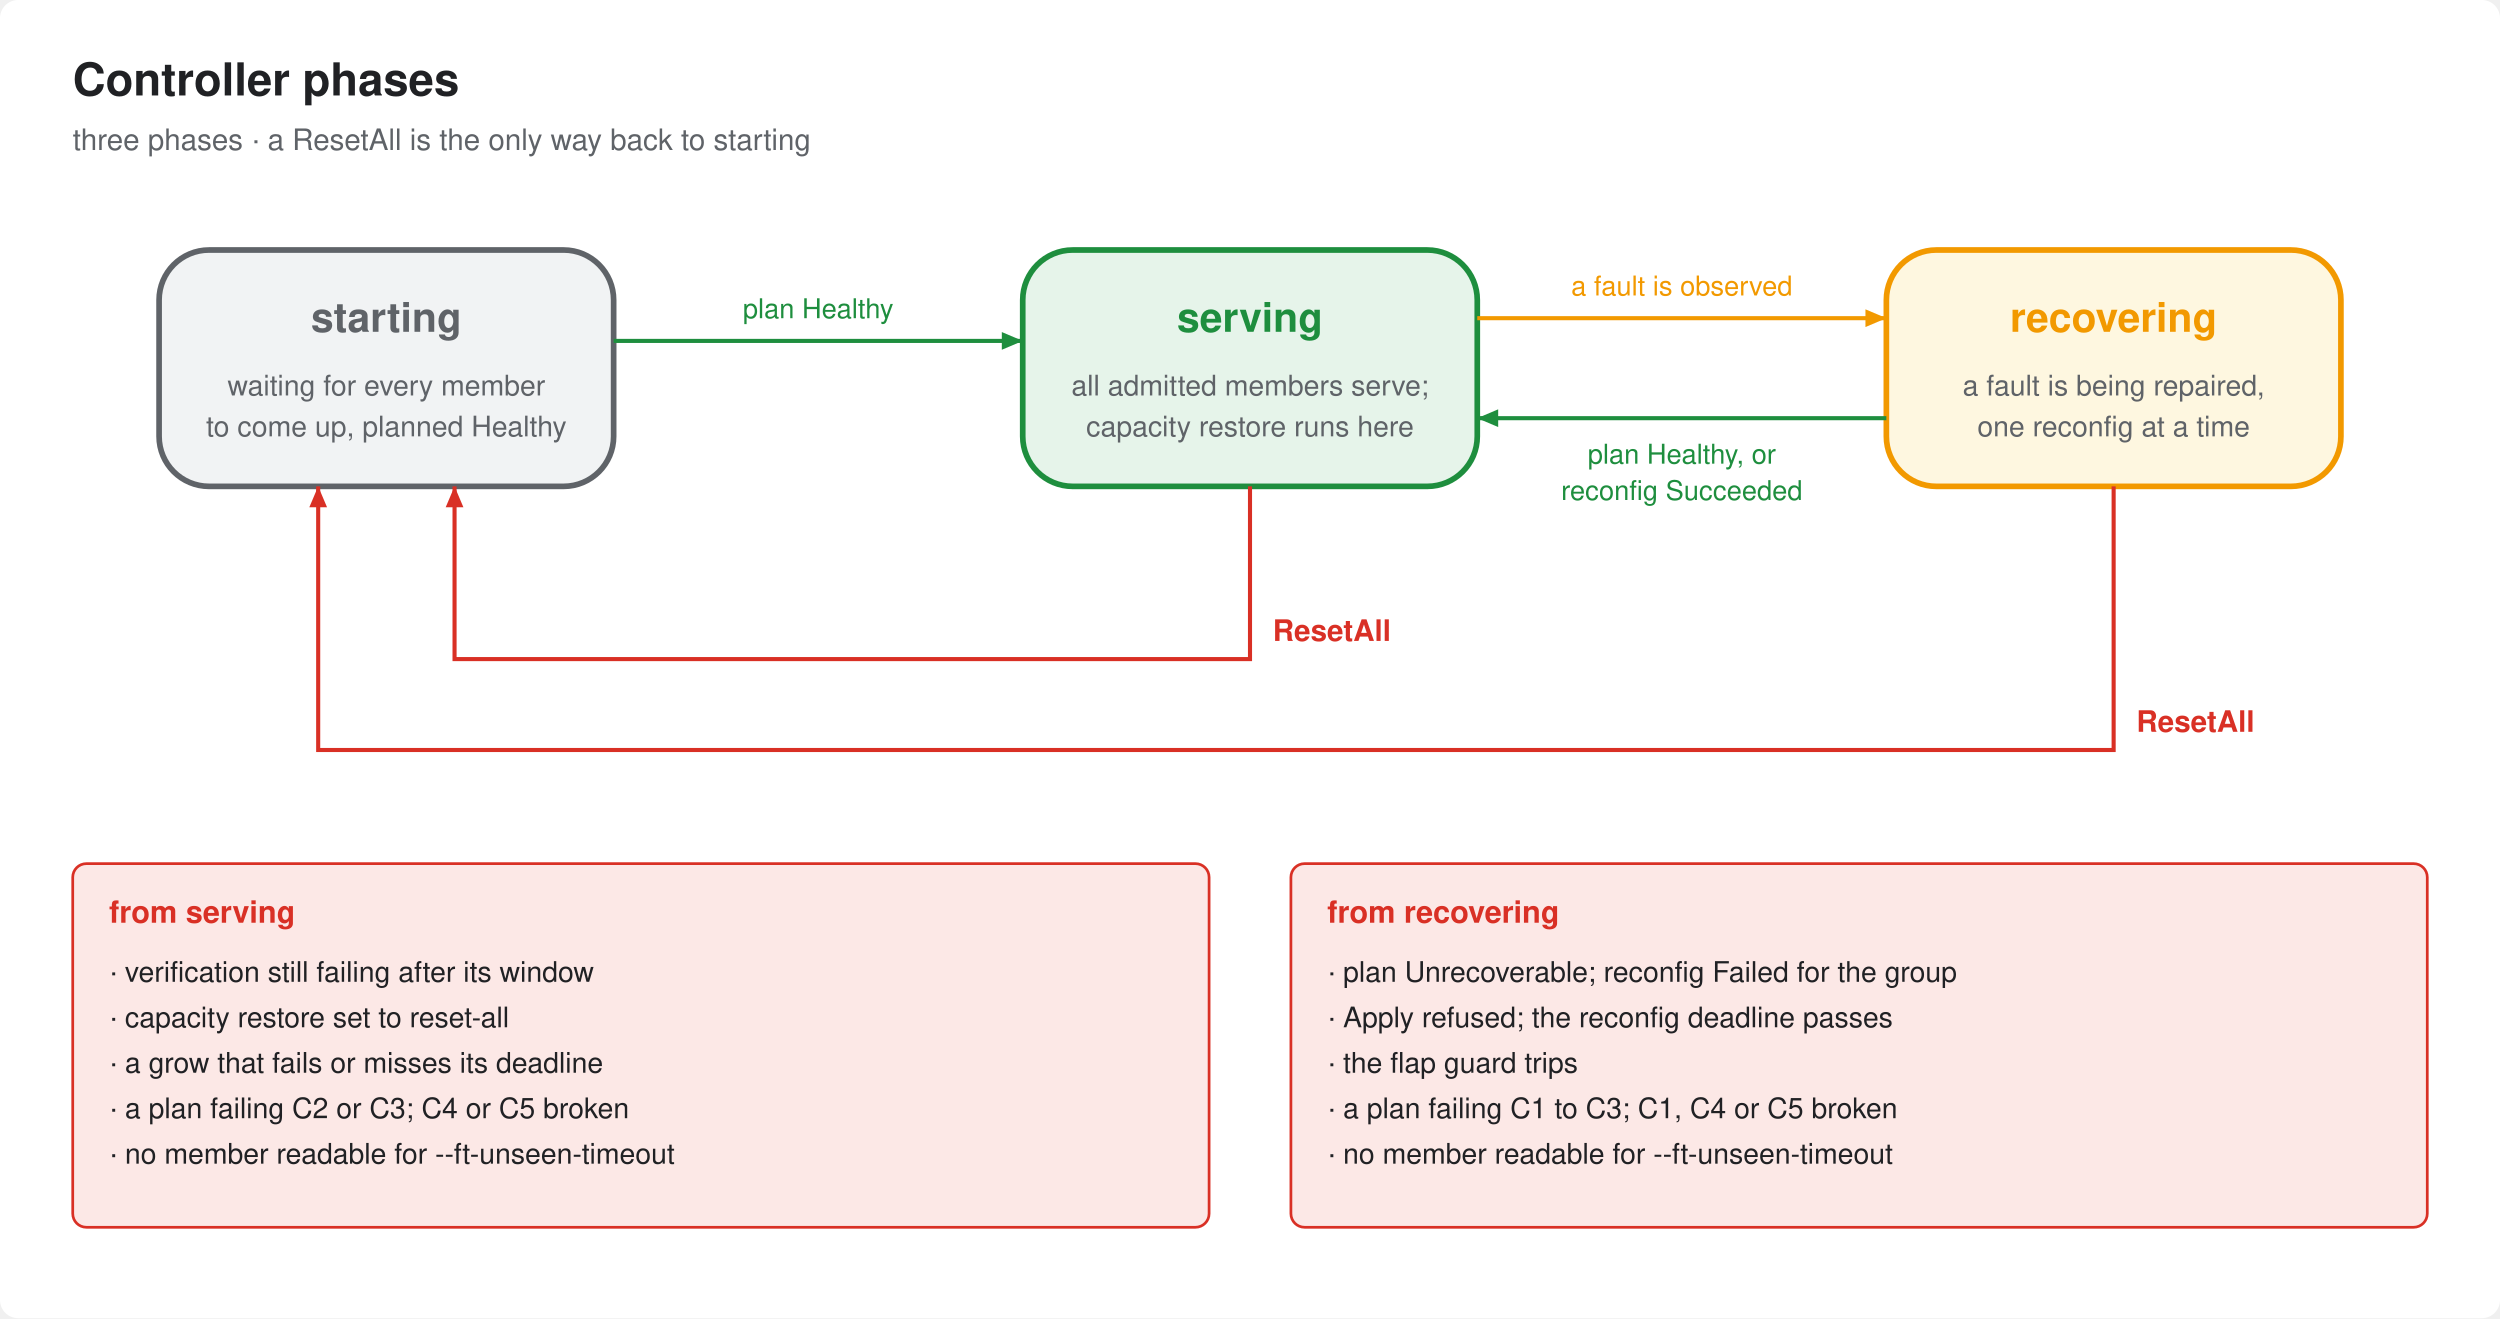
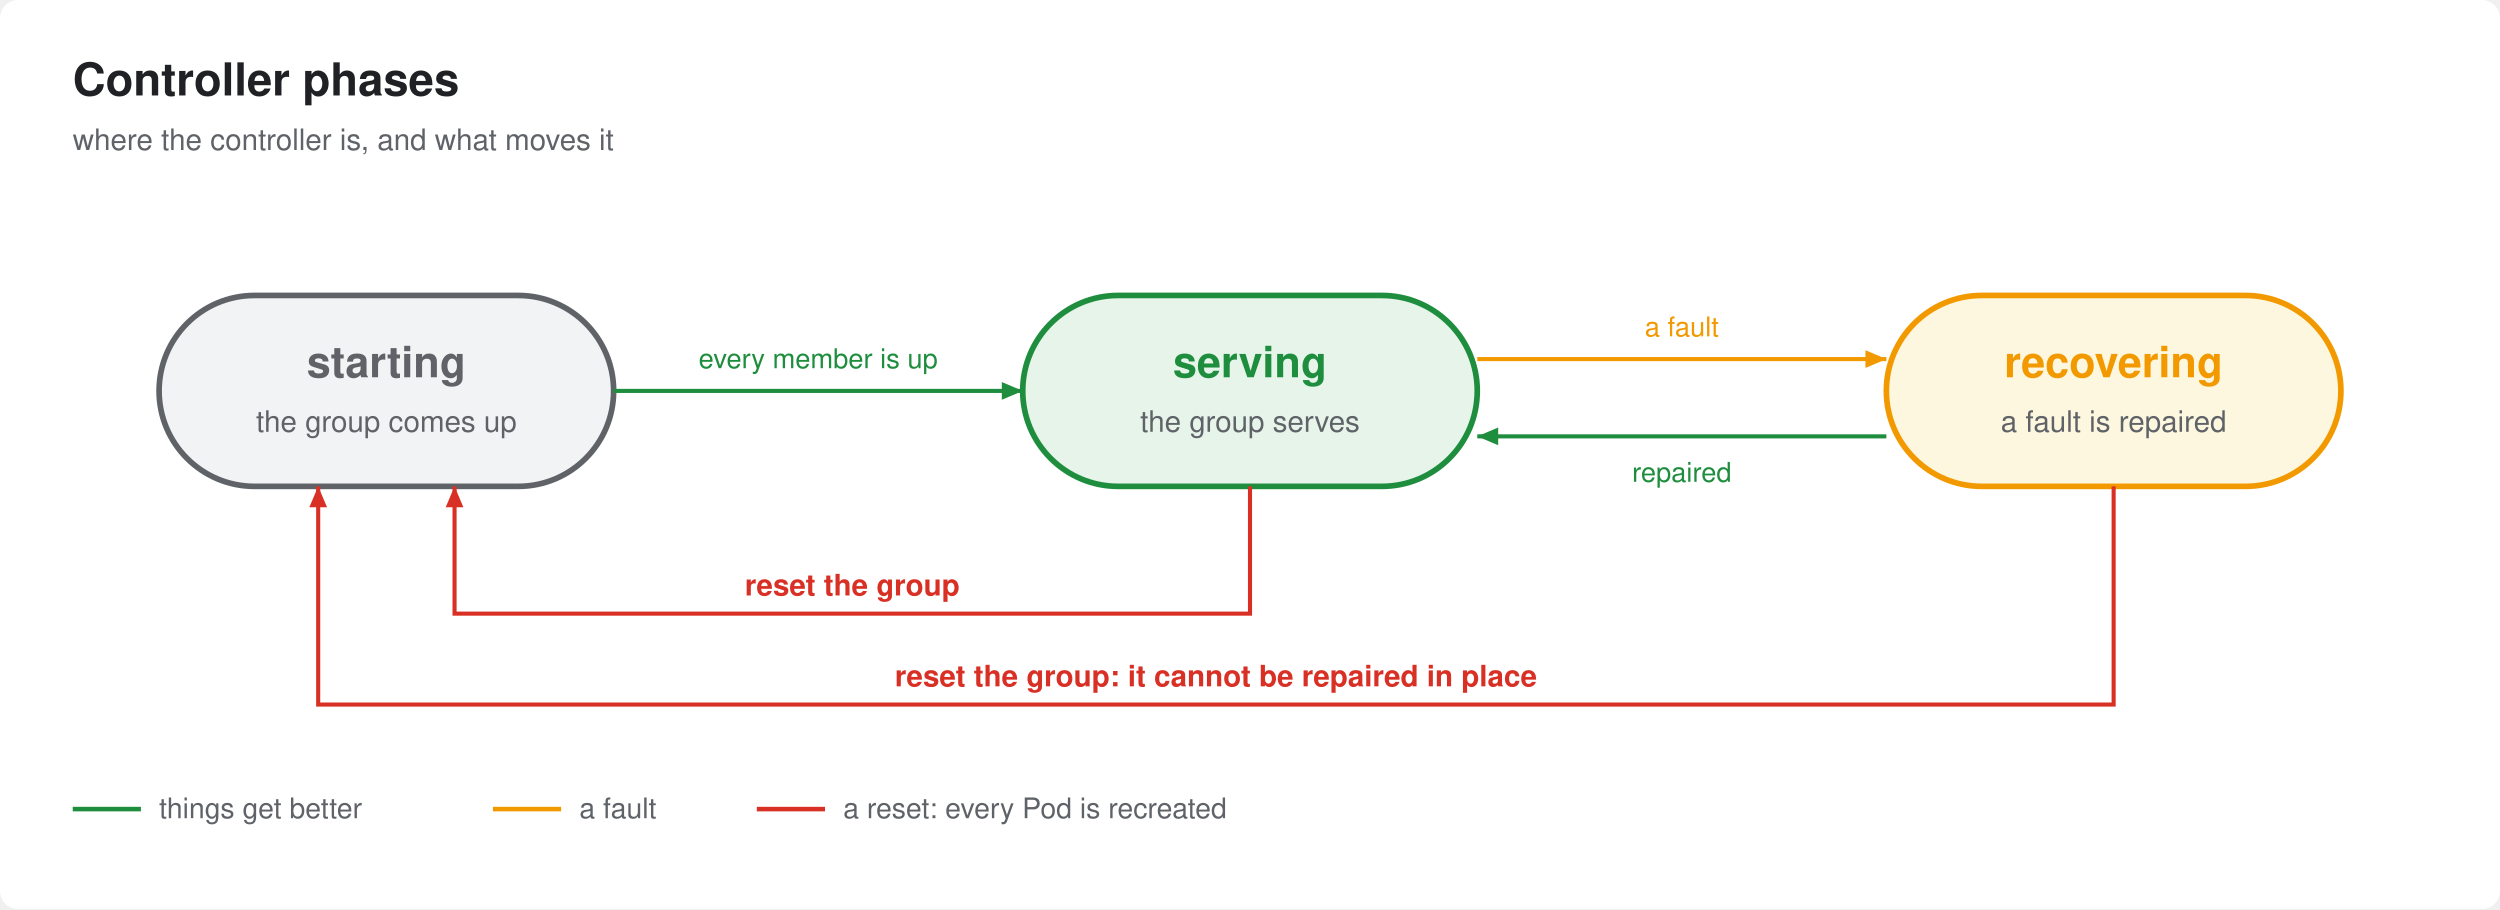
- <svg xmlns="http://www.w3.org/2000/svg" width="1100" height="580" viewBox="0 0 1100 580" font-family="-apple-system, 'Segoe UI', Helvetica, Arial, sans-serif">
+ <svg xmlns="http://www.w3.org/2000/svg" width="1100" height="400" viewBox="0 0 1100 400" font-family="-apple-system, 'Segoe UI', Helvetica, Arial, sans-serif">
  <rect width="100%" height="100%" rx="8" fill="#ffffff" />
  <text x="32.0" y="42.0" font-size="20" fill="#202124" text-anchor="start" font-weight="700" xml:space="preserve">Controller phases</text>
-   <text x="32.0" y="66.0" font-size="13" fill="#5f6368" text-anchor="start" xml:space="preserve">three phases · a ResetAll is the only way back to starting</text>
-   <rect x="70.0" y="110.0" width="200.0" height="104.0" rx="22" fill="#f1f3f4" stroke="#5f6368" stroke-width="2.5" />
-   <text x="170.0" y="146.0" font-size="18" fill="#5f6368" text-anchor="middle" font-weight="700" xml:space="preserve">starting</text>
-   <text x="170.0" y="174.0" font-size="12.5" fill="#5f6368" text-anchor="middle" xml:space="preserve">waiting for every member</text>
-   <text x="170.0" y="192.0" font-size="12.5" fill="#5f6368" text-anchor="middle" xml:space="preserve">to come up, planned Healthy</text>
-   <rect x="450.0" y="110.0" width="200.0" height="104.0" rx="22" fill="#e6f4ea" stroke="#1e8e3e" stroke-width="2.5" />
-   <text x="550.0" y="146.0" font-size="18" fill="#1e8e3e" text-anchor="middle" font-weight="700" xml:space="preserve">serving</text>
-   <text x="550.0" y="174.0" font-size="12.5" fill="#5f6368" text-anchor="middle" xml:space="preserve">all admitted members serve;</text>
-   <text x="550.0" y="192.0" font-size="12.5" fill="#5f6368" text-anchor="middle" xml:space="preserve">capacity restore runs here</text>
-   <rect x="830.0" y="110.0" width="200.0" height="104.0" rx="22" fill="#fef7e0" stroke="#f29900" stroke-width="2.5" />
-   <text x="930.0" y="146.0" font-size="18" fill="#f29900" text-anchor="middle" font-weight="700" xml:space="preserve">recovering</text>
-   <text x="930.0" y="174.0" font-size="12.5" fill="#5f6368" text-anchor="middle" xml:space="preserve">a fault is being repaired,</text>
-   <text x="930.0" y="192.0" font-size="12.5" fill="#5f6368" text-anchor="middle" xml:space="preserve">one reconfig at a time</text>
-   <path d="M 270.0 150.0 L 450.0 150.0" fill="none" stroke="#1e8e3e" stroke-width="1.8" />
-   <polygon points="450.0,150.0 440.8,153.9 440.8,146.1" fill="#1e8e3e" />
-   <text x="360.0" y="140.0" font-size="12" fill="#1e8e3e" text-anchor="middle" xml:space="preserve">plan Healthy</text>
-   <path d="M 650.0 140.0 L 830.0 140.0" fill="none" stroke="#f29900" stroke-width="1.8" />
-   <polygon points="830.0,140.0 820.8,143.9 820.8,136.1" fill="#f29900" />
-   <text x="740.0" y="130.0" font-size="12" fill="#f29900" text-anchor="middle" xml:space="preserve">a fault is observed</text>
-   <path d="M 830.0 184.0 L 650.0 184.0" fill="none" stroke="#1e8e3e" stroke-width="1.8" />
-   <polygon points="650.0,184.0 659.2,180.1 659.2,187.9" fill="#1e8e3e" />
-   <text x="740.0" y="204.0" font-size="12" fill="#1e8e3e" text-anchor="middle" xml:space="preserve">plan Healthy, or</text>
-   <text x="740.0" y="220.0" font-size="12" fill="#1e8e3e" text-anchor="middle" xml:space="preserve">reconfig Succeeded</text>
-   <path d="M 550.0 214.0 L 550.0 290.0 L 200.0 290.0 L 200.0 214.0" fill="none" stroke="#d93025" stroke-width="1.8" />
+   <text x="32.0" y="66.0" font-size="13" fill="#5f6368" text-anchor="start" xml:space="preserve">where the controller is, and what moves it</text>
+   <rect x="70.0" y="130.0" width="200.0" height="84.0" rx="42" fill="#f1f3f4" stroke="#5f6368" stroke-width="2.5" />
+   <text x="170.0" y="166.0" font-size="19" fill="#5f6368" text-anchor="middle" font-weight="700" xml:space="preserve">starting</text>
+   <text x="170.0" y="190.0" font-size="13" fill="#5f6368" text-anchor="middle" xml:space="preserve">the group comes up</text>
+   <rect x="450.0" y="130.0" width="200.0" height="84.0" rx="42" fill="#e6f4ea" stroke="#1e8e3e" stroke-width="2.5" />
+   <text x="550.0" y="166.0" font-size="19" fill="#1e8e3e" text-anchor="middle" font-weight="700" xml:space="preserve">serving</text>
+   <text x="550.0" y="190.0" font-size="13" fill="#5f6368" text-anchor="middle" xml:space="preserve">the group serves</text>
+   <rect x="830.0" y="130.0" width="200.0" height="84.0" rx="42" fill="#fef7e0" stroke="#f29900" stroke-width="2.5" />
+   <text x="930.0" y="166.0" font-size="19" fill="#f29900" text-anchor="middle" font-weight="700" xml:space="preserve">recovering</text>
+   <text x="930.0" y="190.0" font-size="13" fill="#5f6368" text-anchor="middle" xml:space="preserve">a fault is repaired</text>
+   <path d="M 270.0 172.0 L 450.0 172.0" fill="none" stroke="#1e8e3e" stroke-width="1.8" />
+   <polygon points="450.0,172.0 440.8,175.9 440.8,168.1" fill="#1e8e3e" />
+   <text x="360.0" y="162.0" font-size="12" fill="#1e8e3e" text-anchor="middle" xml:space="preserve">every member is up</text>
+   <path d="M 650.0 158.0 L 830.0 158.0" fill="none" stroke="#f29900" stroke-width="1.8" />
+   <polygon points="830.0,158.0 820.8,161.9 820.8,154.1" fill="#f29900" />
+   <text x="740.0" y="148.0" font-size="12" fill="#f29900" text-anchor="middle" xml:space="preserve">a fault</text>
+   <path d="M 830.0 192.0 L 650.0 192.0" fill="none" stroke="#1e8e3e" stroke-width="1.8" />
+   <polygon points="650.0,192.0 659.2,188.1 659.2,195.9" fill="#1e8e3e" />
+   <text x="740.0" y="212.0" font-size="12" fill="#1e8e3e" text-anchor="middle" xml:space="preserve">repaired</text>
+   <path d="M 550.0 214.0 L 550.0 270.0 L 200.0 270.0 L 200.0 214.0" fill="none" stroke="#d93025" stroke-width="1.8" />
  <polygon points="200.0,214.0 203.9,223.2 196.1,223.2" fill="#d93025" />
-   <path d="M 930.0 214.0 L 930.0 330.0 L 140.0 330.0 L 140.0 214.0" fill="none" stroke="#d93025" stroke-width="1.8" />
+   <path d="M 930.0 214.0 L 930.0 310.0 L 140.0 310.0 L 140.0 214.0" fill="none" stroke="#d93025" stroke-width="1.8" />
  <polygon points="140.0,214.0 143.9,223.2 136.1,223.2" fill="#d93025" />
-   <text x="560.0" y="282.0" font-size="13" fill="#d93025" text-anchor="start" font-weight="700" xml:space="preserve">ResetAll</text>
-   <text x="940.0" y="322.0" font-size="13" fill="#d93025" text-anchor="start" font-weight="700" xml:space="preserve">ResetAll</text>
-   <rect x="32.0" y="380.0" width="500.0" height="160.0" rx="6" fill="#fce8e6" stroke="#d93025" stroke-width="1.2" />
-   <text x="48.0" y="406.0" font-size="13.5" fill="#d93025" text-anchor="start" font-weight="700" xml:space="preserve">from serving</text>
-   <text x="48.0" y="432.0" font-size="12.5" fill="#202124" text-anchor="start" xml:space="preserve">· verification still failing after its window</text>
-   <text x="48.0" y="452.0" font-size="12.5" fill="#202124" text-anchor="start" xml:space="preserve">· capacity restore set to reset-all</text>
-   <text x="48.0" y="472.0" font-size="12.5" fill="#202124" text-anchor="start" xml:space="preserve">· a grow that fails or misses its deadline</text>
-   <text x="48.0" y="492.0" font-size="12.5" fill="#202124" text-anchor="start" xml:space="preserve">· a plan failing C2 or C3; C4 or C5 broken</text>
-   <text x="48.0" y="512.0" font-size="12.5" fill="#202124" text-anchor="start" xml:space="preserve">· no member readable for --ft-unseen-timeout</text>
-   <rect x="568.0" y="380.0" width="500.0" height="160.0" rx="6" fill="#fce8e6" stroke="#d93025" stroke-width="1.2" />
-   <text x="584.0" y="406.0" font-size="13.5" fill="#d93025" text-anchor="start" font-weight="700" xml:space="preserve">from recovering</text>
-   <text x="584.0" y="432.0" font-size="12.5" fill="#202124" text-anchor="start" xml:space="preserve">· plan Unrecoverable; reconfig Failed for the group</text>
-   <text x="584.0" y="452.0" font-size="12.5" fill="#202124" text-anchor="start" xml:space="preserve">· Apply refused; the reconfig deadline passes</text>
-   <text x="584.0" y="472.0" font-size="12.5" fill="#202124" text-anchor="start" xml:space="preserve">· the flap guard trips</text>
-   <text x="584.0" y="492.0" font-size="12.5" fill="#202124" text-anchor="start" xml:space="preserve">· a plan failing C1 to C3; C1, C4 or C5 broken</text>
-   <text x="584.0" y="512.0" font-size="12.5" fill="#202124" text-anchor="start" xml:space="preserve">· no member readable for --ft-unseen-timeout</text>
+   <text x="375.0" y="262.0" font-size="13" fill="#d93025" text-anchor="middle" font-weight="700" xml:space="preserve">reset the group</text>
+   <text x="535.0" y="302.0" font-size="13" fill="#d93025" text-anchor="middle" font-weight="700" xml:space="preserve">reset the group: it cannot be repaired in place</text>
+   <line x1="32.0" y1="356.0" x2="62.0" y2="356.0" stroke="#1e8e3e" stroke-width="2" />
+   <text x="70.0" y="360.0" font-size="12.5" fill="#5f6368" text-anchor="start" xml:space="preserve">things get better</text>
+   <line x1="216.9" y1="356.0" x2="246.9" y2="356.0" stroke="#f29900" stroke-width="2" />
+   <text x="254.9" y="360.0" font-size="12.5" fill="#5f6368" text-anchor="start" xml:space="preserve">a fault</text>
+   <line x1="333.0" y1="356.0" x2="363.0" y2="356.0" stroke="#d93025" stroke-width="2" />
+   <text x="371.0" y="360.0" font-size="12.5" fill="#5f6368" text-anchor="start" xml:space="preserve">a reset: every Pod is recreated</text>
</svg>
